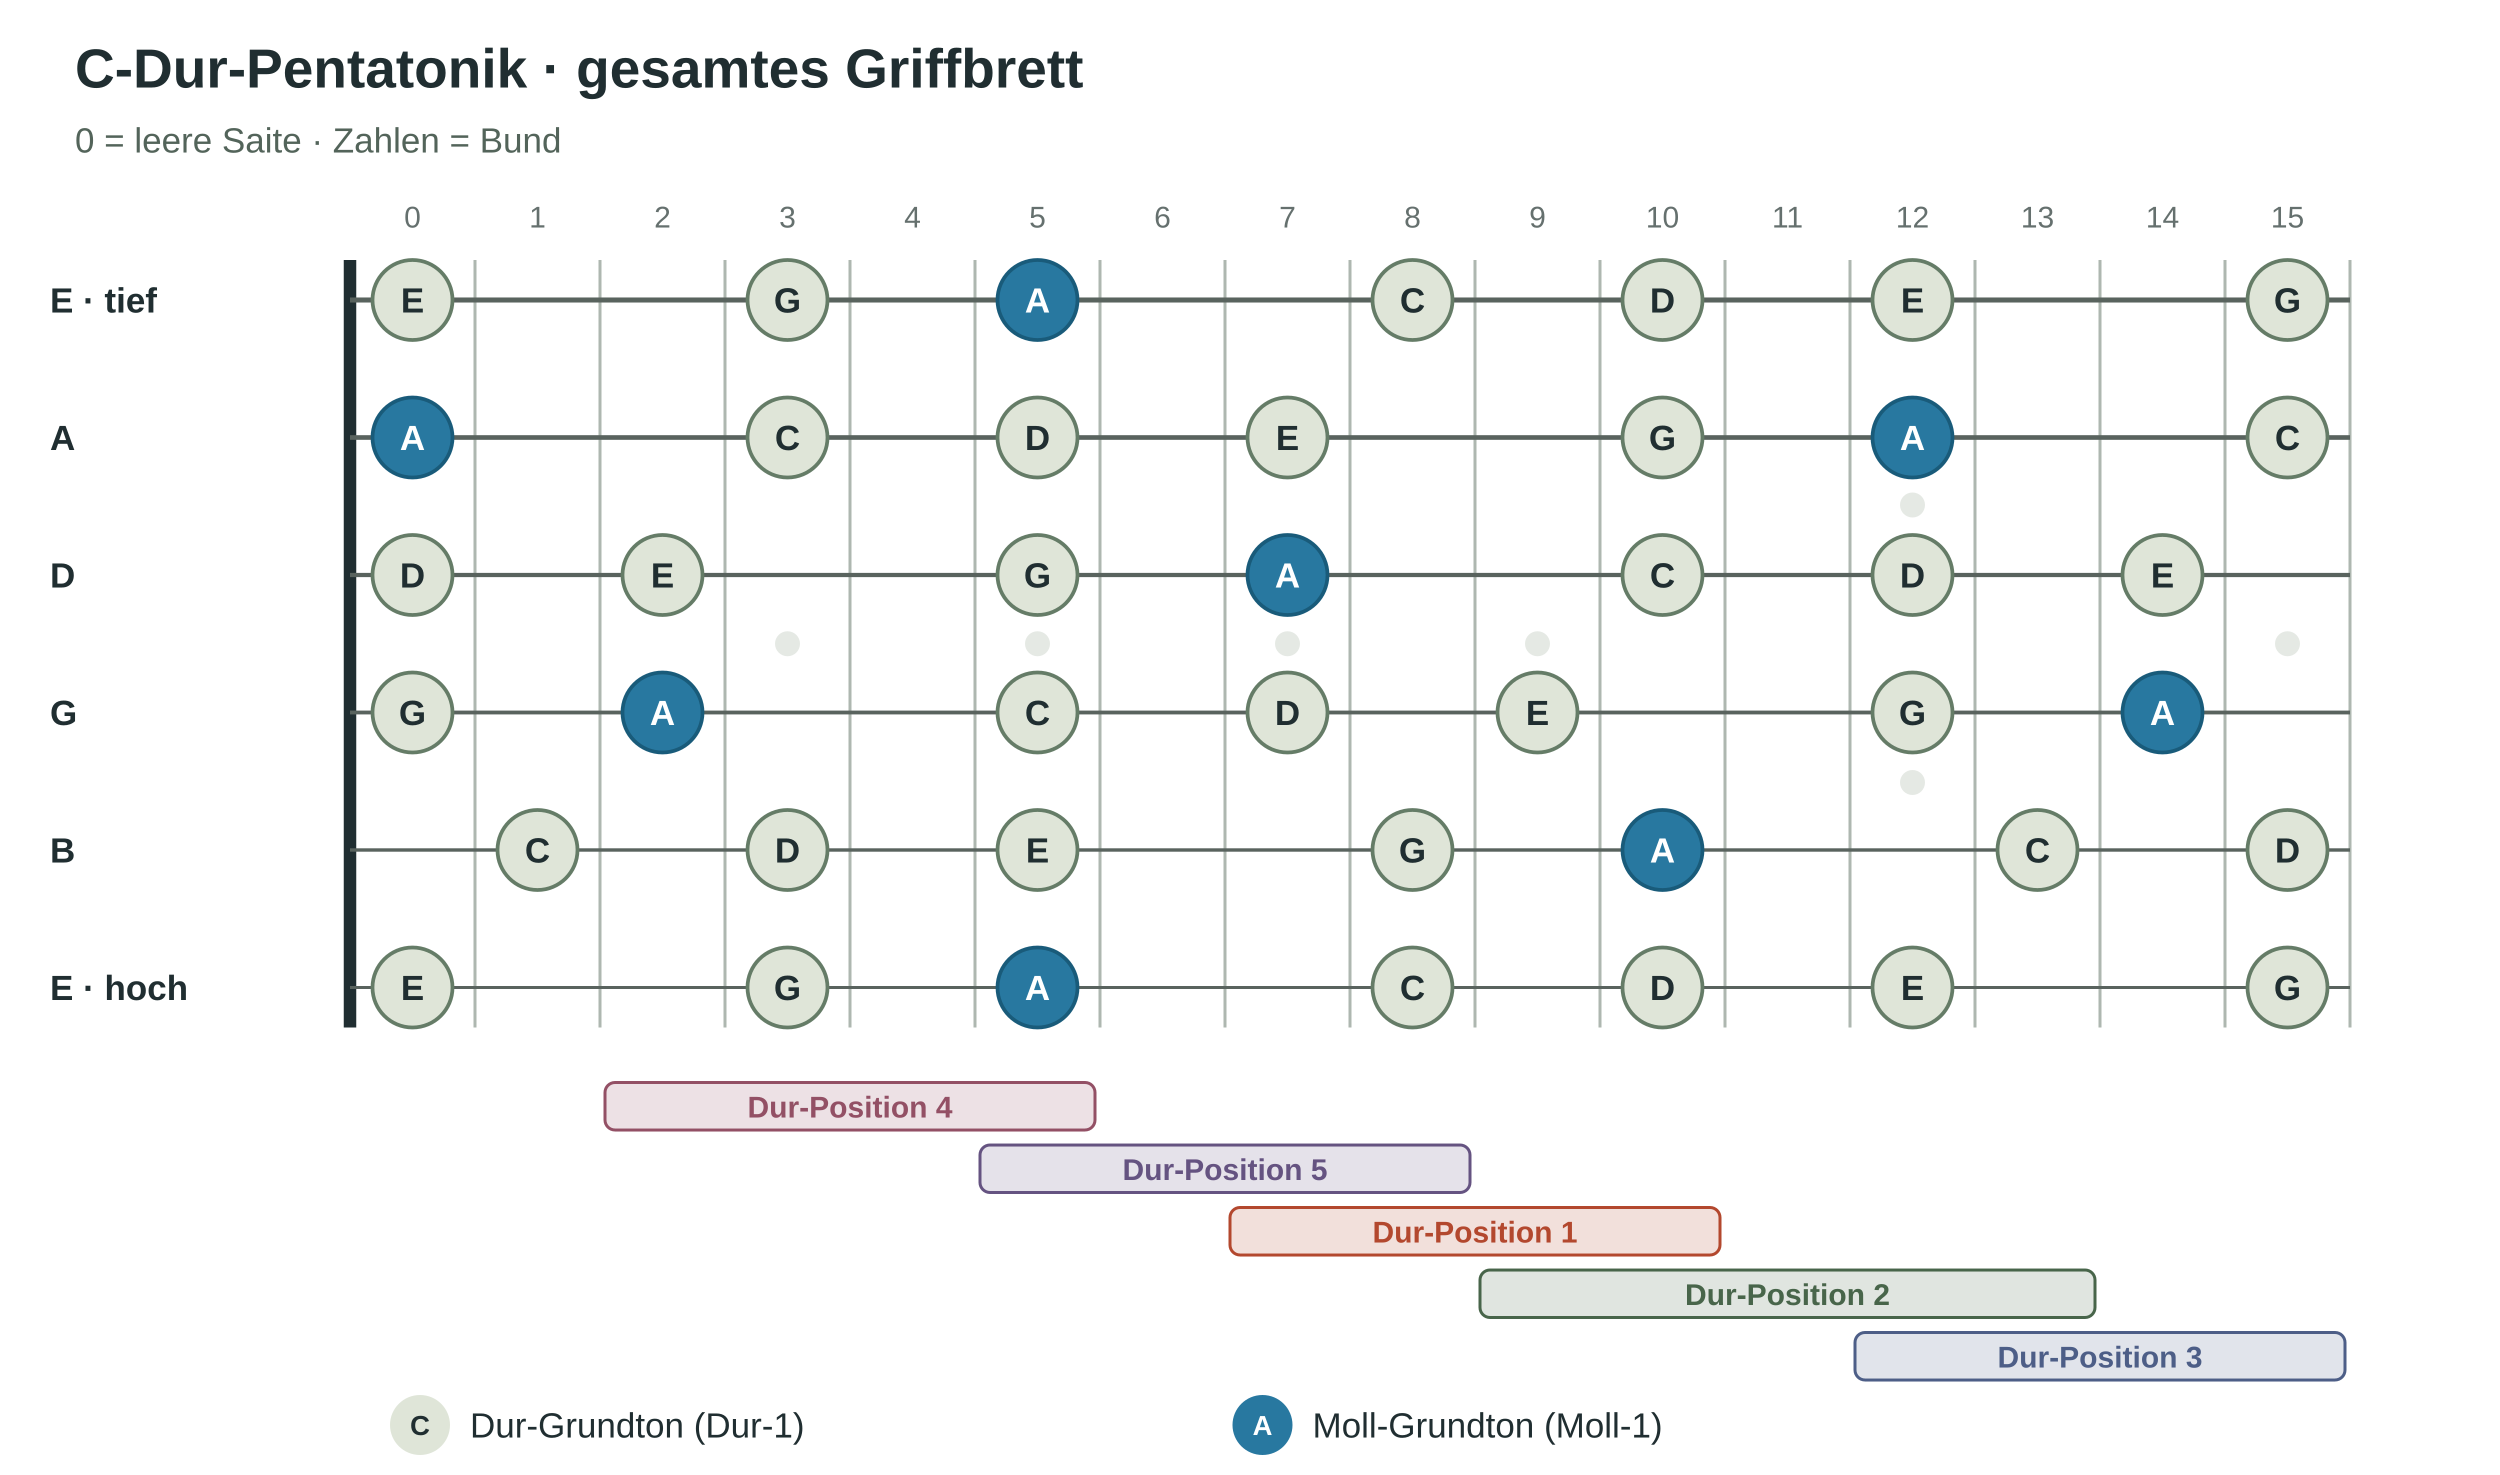
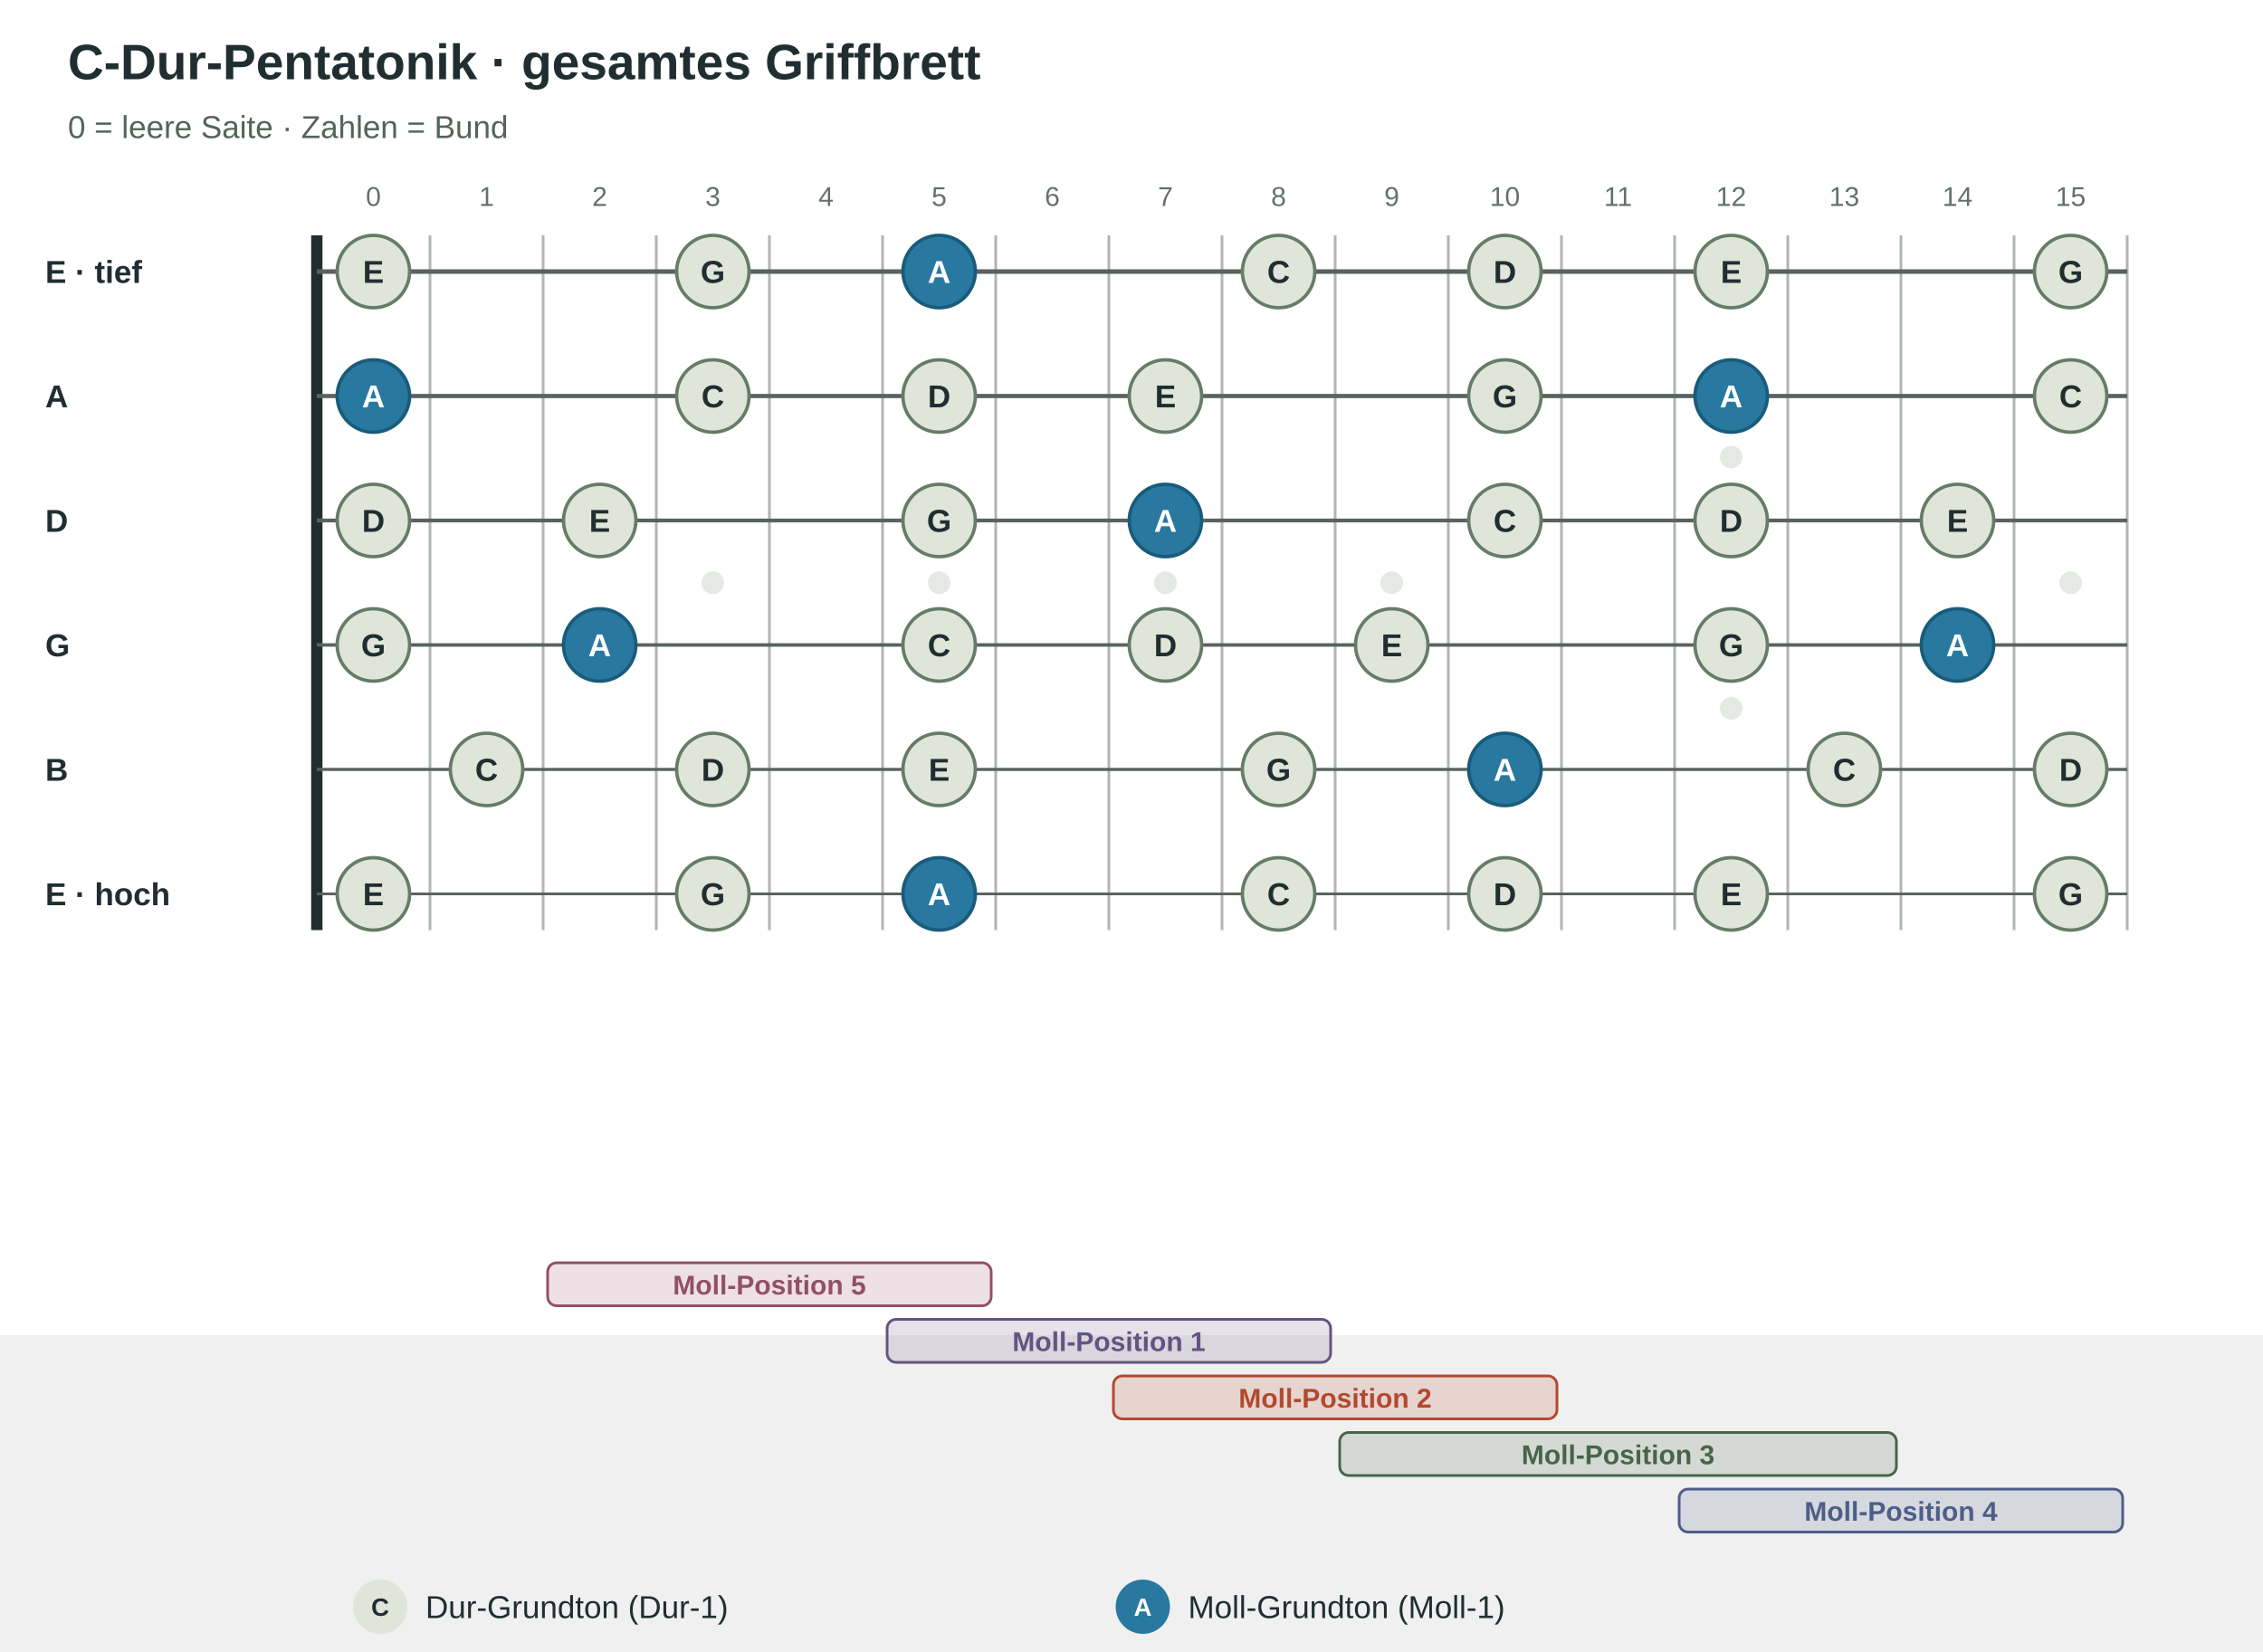
- <svg xmlns="http://www.w3.org/2000/svg" width="1000" height="590" viewBox="0 0 1000 590" role="img" aria-labelledby="title desc">
+ <svg xmlns="http://www.w3.org/2000/svg" width="1000" height="730" viewBox="0 0 1000 730" role="img" aria-labelledby="title desc">
  <rect width="1000" height="590" fill="#fff" />
  <text x="30" y="35" fill="#202e31" font-family="Arial,sans-serif" font-size="22" font-weight="700">C-Dur-Pentatonik · gesamtes Griffbrett</text>
  <text x="30" y="61" fill="#53645a" font-family="Arial,sans-serif" font-size="14">0 = leere Saite · Zahlen = Bund</text>
  <text x="165.0" y="91" text-anchor="middle" fill="#65706e" font-family="Arial,sans-serif" font-size="12">0</text>
  <text x="215.0" y="91" text-anchor="middle" fill="#65706e" font-family="Arial,sans-serif" font-size="12">1</text>
  <text x="265.0" y="91" text-anchor="middle" fill="#65706e" font-family="Arial,sans-serif" font-size="12">2</text>
  <text x="315.0" y="91" text-anchor="middle" fill="#65706e" font-family="Arial,sans-serif" font-size="12">3</text>
  <text x="365.0" y="91" text-anchor="middle" fill="#65706e" font-family="Arial,sans-serif" font-size="12">4</text>
  <text x="415.0" y="91" text-anchor="middle" fill="#65706e" font-family="Arial,sans-serif" font-size="12">5</text>
  <text x="465.0" y="91" text-anchor="middle" fill="#65706e" font-family="Arial,sans-serif" font-size="12">6</text>
  <text x="515.0" y="91" text-anchor="middle" fill="#65706e" font-family="Arial,sans-serif" font-size="12">7</text>
  <text x="565.0" y="91" text-anchor="middle" fill="#65706e" font-family="Arial,sans-serif" font-size="12">8</text>
  <text x="615.0" y="91" text-anchor="middle" fill="#65706e" font-family="Arial,sans-serif" font-size="12">9</text>
  <text x="665.0" y="91" text-anchor="middle" fill="#65706e" font-family="Arial,sans-serif" font-size="12">10</text>
  <text x="715.0" y="91" text-anchor="middle" fill="#65706e" font-family="Arial,sans-serif" font-size="12">11</text>
  <text x="765.0" y="91" text-anchor="middle" fill="#65706e" font-family="Arial,sans-serif" font-size="12">12</text>
  <text x="815.0" y="91" text-anchor="middle" fill="#65706e" font-family="Arial,sans-serif" font-size="12">13</text>
  <text x="865.0" y="91" text-anchor="middle" fill="#65706e" font-family="Arial,sans-serif" font-size="12">14</text>
  <text x="915.0" y="91" text-anchor="middle" fill="#65706e" font-family="Arial,sans-serif" font-size="12">15</text>
  <path d="M140 104V411" stroke="#202e31" stroke-width="5" />
  <path d="M190 104V411" stroke="#aeb7b0" stroke-width="1.2" />
  <path d="M240 104V411" stroke="#aeb7b0" stroke-width="1.2" />
  <path d="M290 104V411" stroke="#aeb7b0" stroke-width="1.2" />
  <path d="M340 104V411" stroke="#aeb7b0" stroke-width="1.2" />
  <path d="M390 104V411" stroke="#aeb7b0" stroke-width="1.2" />
  <path d="M440 104V411" stroke="#aeb7b0" stroke-width="1.2" />
  <path d="M490 104V411" stroke="#aeb7b0" stroke-width="1.2" />
  <path d="M540 104V411" stroke="#aeb7b0" stroke-width="1.2" />
  <path d="M590 104V411" stroke="#aeb7b0" stroke-width="1.2" />
  <path d="M640 104V411" stroke="#aeb7b0" stroke-width="1.2" />
  <path d="M690 104V411" stroke="#aeb7b0" stroke-width="1.2" />
  <path d="M740 104V411" stroke="#aeb7b0" stroke-width="1.2" />
  <path d="M790 104V411" stroke="#aeb7b0" stroke-width="1.2" />
  <path d="M840 104V411" stroke="#aeb7b0" stroke-width="1.2" />
  <path d="M890 104V411" stroke="#aeb7b0" stroke-width="1.2" />
  <path d="M940 104V411" stroke="#aeb7b0" stroke-width="1.2" />
  <circle cx="315.0" cy="257.5" r="5" fill="#e5e9e4" />
  <circle cx="415.0" cy="257.5" r="5" fill="#e5e9e4" />
  <circle cx="515.0" cy="257.5" r="5" fill="#e5e9e4" />
  <circle cx="615.0" cy="257.5" r="5" fill="#e5e9e4" />
  <circle cx="915.0" cy="257.5" r="5" fill="#e5e9e4" />
  <circle cx="765.0" cy="202" r="5" fill="#e5e9e4" />
  <circle cx="765.0" cy="313" r="5" fill="#e5e9e4" />
  <path d="M140 120H940" stroke="#59635e" stroke-width="2.02" />
  <text x="20" y="125" fill="#202e31" font-family="Arial,sans-serif" font-size="14" font-weight="700">E · tief</text>
  <circle cx="165.0" cy="120" r="16" fill="#dfe5d8" stroke="#657c67" stroke-width="1.5" />
  <text x="165.0" y="125" text-anchor="middle" fill="#202e31" font-family="Arial,sans-serif" font-size="14" font-weight="700">E</text>
  <circle cx="315.0" cy="120" r="16" fill="#dfe5d8" stroke="#657c67" stroke-width="1.5" />
  <text x="315.0" y="125" text-anchor="middle" fill="#202e31" font-family="Arial,sans-serif" font-size="14" font-weight="700">G</text>
  <circle cx="415.0" cy="120" r="16" fill="#2878a0" stroke="#195b7a" stroke-width="1.5" />
  <text x="415.0" y="125" text-anchor="middle" fill="#fff" font-family="Arial,sans-serif" font-size="14" font-weight="700">A</text>
  <circle cx="565.0" cy="120" r="16" fill="#dfe5d8" stroke="#657c67" stroke-width="1.5" />
  <text x="565.0" y="125" text-anchor="middle" fill="#202e31" font-family="Arial,sans-serif" font-size="14" font-weight="700">C</text>
  <circle cx="665.0" cy="120" r="16" fill="#dfe5d8" stroke="#657c67" stroke-width="1.5" />
  <text x="665.0" y="125" text-anchor="middle" fill="#202e31" font-family="Arial,sans-serif" font-size="14" font-weight="700">D</text>
  <circle cx="765.0" cy="120" r="16" fill="#dfe5d8" stroke="#657c67" stroke-width="1.5" />
  <text x="765.0" y="125" text-anchor="middle" fill="#202e31" font-family="Arial,sans-serif" font-size="14" font-weight="700">E</text>
  <circle cx="915.0" cy="120" r="16" fill="#dfe5d8" stroke="#657c67" stroke-width="1.5" />
  <text x="915.0" y="125" text-anchor="middle" fill="#202e31" font-family="Arial,sans-serif" font-size="14" font-weight="700">G</text>
  <path d="M140 175H940" stroke="#59635e" stroke-width="1.86" />
  <text x="20" y="180" fill="#202e31" font-family="Arial,sans-serif" font-size="14" font-weight="700">A</text>
  <circle cx="165.0" cy="175" r="16" fill="#2878a0" stroke="#195b7a" stroke-width="1.5" />
  <text x="165.0" y="180" text-anchor="middle" fill="#fff" font-family="Arial,sans-serif" font-size="14" font-weight="700">A</text>
  <circle cx="315.0" cy="175" r="16" fill="#dfe5d8" stroke="#657c67" stroke-width="1.5" />
  <text x="315.0" y="180" text-anchor="middle" fill="#202e31" font-family="Arial,sans-serif" font-size="14" font-weight="700">C</text>
  <circle cx="415.0" cy="175" r="16" fill="#dfe5d8" stroke="#657c67" stroke-width="1.5" />
  <text x="415.0" y="180" text-anchor="middle" fill="#202e31" font-family="Arial,sans-serif" font-size="14" font-weight="700">D</text>
  <circle cx="515.0" cy="175" r="16" fill="#dfe5d8" stroke="#657c67" stroke-width="1.5" />
  <text x="515.0" y="180" text-anchor="middle" fill="#202e31" font-family="Arial,sans-serif" font-size="14" font-weight="700">E</text>
  <circle cx="665.0" cy="175" r="16" fill="#dfe5d8" stroke="#657c67" stroke-width="1.5" />
  <text x="665.0" y="180" text-anchor="middle" fill="#202e31" font-family="Arial,sans-serif" font-size="14" font-weight="700">G</text>
  <circle cx="765.0" cy="175" r="16" fill="#2878a0" stroke="#195b7a" stroke-width="1.5" />
  <text x="765.0" y="180" text-anchor="middle" fill="#fff" font-family="Arial,sans-serif" font-size="14" font-weight="700">A</text>
  <circle cx="915.0" cy="175" r="16" fill="#dfe5d8" stroke="#657c67" stroke-width="1.5" />
  <text x="915.0" y="180" text-anchor="middle" fill="#202e31" font-family="Arial,sans-serif" font-size="14" font-weight="700">C</text>
  <path d="M140 230H940" stroke="#59635e" stroke-width="1.69" />
  <text x="20" y="235" fill="#202e31" font-family="Arial,sans-serif" font-size="14" font-weight="700">D</text>
  <circle cx="165.0" cy="230" r="16" fill="#dfe5d8" stroke="#657c67" stroke-width="1.5" />
  <text x="165.0" y="235" text-anchor="middle" fill="#202e31" font-family="Arial,sans-serif" font-size="14" font-weight="700">D</text>
  <circle cx="265.0" cy="230" r="16" fill="#dfe5d8" stroke="#657c67" stroke-width="1.5" />
  <text x="265.0" y="235" text-anchor="middle" fill="#202e31" font-family="Arial,sans-serif" font-size="14" font-weight="700">E</text>
  <circle cx="415.0" cy="230" r="16" fill="#dfe5d8" stroke="#657c67" stroke-width="1.5" />
  <text x="415.0" y="235" text-anchor="middle" fill="#202e31" font-family="Arial,sans-serif" font-size="14" font-weight="700">G</text>
  <circle cx="515.0" cy="230" r="16" fill="#2878a0" stroke="#195b7a" stroke-width="1.5" />
  <text x="515.0" y="235" text-anchor="middle" fill="#fff" font-family="Arial,sans-serif" font-size="14" font-weight="700">A</text>
  <circle cx="665.0" cy="230" r="16" fill="#dfe5d8" stroke="#657c67" stroke-width="1.5" />
  <text x="665.0" y="235" text-anchor="middle" fill="#202e31" font-family="Arial,sans-serif" font-size="14" font-weight="700">C</text>
  <circle cx="765.0" cy="230" r="16" fill="#dfe5d8" stroke="#657c67" stroke-width="1.5" />
  <text x="765.0" y="235" text-anchor="middle" fill="#202e31" font-family="Arial,sans-serif" font-size="14" font-weight="700">D</text>
  <circle cx="865.0" cy="230" r="16" fill="#dfe5d8" stroke="#657c67" stroke-width="1.5" />
  <text x="865.0" y="235" text-anchor="middle" fill="#202e31" font-family="Arial,sans-serif" font-size="14" font-weight="700">E</text>
  <path d="M140 285H940" stroke="#59635e" stroke-width="1.53" />
  <text x="20" y="290" fill="#202e31" font-family="Arial,sans-serif" font-size="14" font-weight="700">G</text>
  <circle cx="165.0" cy="285" r="16" fill="#dfe5d8" stroke="#657c67" stroke-width="1.5" />
  <text x="165.0" y="290" text-anchor="middle" fill="#202e31" font-family="Arial,sans-serif" font-size="14" font-weight="700">G</text>
  <circle cx="265.0" cy="285" r="16" fill="#2878a0" stroke="#195b7a" stroke-width="1.5" />
  <text x="265.0" y="290" text-anchor="middle" fill="#fff" font-family="Arial,sans-serif" font-size="14" font-weight="700">A</text>
  <circle cx="415.0" cy="285" r="16" fill="#dfe5d8" stroke="#657c67" stroke-width="1.5" />
  <text x="415.0" y="290" text-anchor="middle" fill="#202e31" font-family="Arial,sans-serif" font-size="14" font-weight="700">C</text>
  <circle cx="515.0" cy="285" r="16" fill="#dfe5d8" stroke="#657c67" stroke-width="1.5" />
  <text x="515.0" y="290" text-anchor="middle" fill="#202e31" font-family="Arial,sans-serif" font-size="14" font-weight="700">D</text>
  <circle cx="615.0" cy="285" r="16" fill="#dfe5d8" stroke="#657c67" stroke-width="1.5" />
  <text x="615.0" y="290" text-anchor="middle" fill="#202e31" font-family="Arial,sans-serif" font-size="14" font-weight="700">E</text>
  <circle cx="765.0" cy="285" r="16" fill="#dfe5d8" stroke="#657c67" stroke-width="1.5" />
  <text x="765.0" y="290" text-anchor="middle" fill="#202e31" font-family="Arial,sans-serif" font-size="14" font-weight="700">G</text>
  <circle cx="865.0" cy="285" r="16" fill="#2878a0" stroke="#195b7a" stroke-width="1.5" />
  <text x="865.0" y="290" text-anchor="middle" fill="#fff" font-family="Arial,sans-serif" font-size="14" font-weight="700">A</text>
  <path d="M140 340H940" stroke="#59635e" stroke-width="1.36" />
  <text x="20" y="345" fill="#202e31" font-family="Arial,sans-serif" font-size="14" font-weight="700">B</text>
  <circle cx="215.0" cy="340" r="16" fill="#dfe5d8" stroke="#657c67" stroke-width="1.5" />
  <text x="215.0" y="345" text-anchor="middle" fill="#202e31" font-family="Arial,sans-serif" font-size="14" font-weight="700">C</text>
  <circle cx="315.0" cy="340" r="16" fill="#dfe5d8" stroke="#657c67" stroke-width="1.5" />
  <text x="315.0" y="345" text-anchor="middle" fill="#202e31" font-family="Arial,sans-serif" font-size="14" font-weight="700">D</text>
  <circle cx="415.0" cy="340" r="16" fill="#dfe5d8" stroke="#657c67" stroke-width="1.5" />
  <text x="415.0" y="345" text-anchor="middle" fill="#202e31" font-family="Arial,sans-serif" font-size="14" font-weight="700">E</text>
  <circle cx="565.0" cy="340" r="16" fill="#dfe5d8" stroke="#657c67" stroke-width="1.5" />
  <text x="565.0" y="345" text-anchor="middle" fill="#202e31" font-family="Arial,sans-serif" font-size="14" font-weight="700">G</text>
  <circle cx="665.0" cy="340" r="16" fill="#2878a0" stroke="#195b7a" stroke-width="1.5" />
  <text x="665.0" y="345" text-anchor="middle" fill="#fff" font-family="Arial,sans-serif" font-size="14" font-weight="700">A</text>
  <circle cx="815.0" cy="340" r="16" fill="#dfe5d8" stroke="#657c67" stroke-width="1.5" />
  <text x="815.0" y="345" text-anchor="middle" fill="#202e31" font-family="Arial,sans-serif" font-size="14" font-weight="700">C</text>
  <circle cx="915.0" cy="340" r="16" fill="#dfe5d8" stroke="#657c67" stroke-width="1.5" />
  <text x="915.0" y="345" text-anchor="middle" fill="#202e31" font-family="Arial,sans-serif" font-size="14" font-weight="700">D</text>
  <path d="M140 395H940" stroke="#59635e" stroke-width="1.20" />
  <text x="20" y="400" fill="#202e31" font-family="Arial,sans-serif" font-size="14" font-weight="700">E · hoch</text>
  <circle cx="165.0" cy="395" r="16" fill="#dfe5d8" stroke="#657c67" stroke-width="1.5" />
  <text x="165.0" y="400" text-anchor="middle" fill="#202e31" font-family="Arial,sans-serif" font-size="14" font-weight="700">E</text>
  <circle cx="315.0" cy="395" r="16" fill="#dfe5d8" stroke="#657c67" stroke-width="1.5" />
  <text x="315.0" y="400" text-anchor="middle" fill="#202e31" font-family="Arial,sans-serif" font-size="14" font-weight="700">G</text>
  <circle cx="415.0" cy="395" r="16" fill="#2878a0" stroke="#195b7a" stroke-width="1.5" />
  <text x="415.0" y="400" text-anchor="middle" fill="#fff" font-family="Arial,sans-serif" font-size="14" font-weight="700">A</text>
  <circle cx="565.0" cy="395" r="16" fill="#dfe5d8" stroke="#657c67" stroke-width="1.5" />
  <text x="565.0" y="400" text-anchor="middle" fill="#202e31" font-family="Arial,sans-serif" font-size="14" font-weight="700">C</text>
  <circle cx="665.0" cy="395" r="16" fill="#dfe5d8" stroke="#657c67" stroke-width="1.5" />
  <text x="665.0" y="400" text-anchor="middle" fill="#202e31" font-family="Arial,sans-serif" font-size="14" font-weight="700">D</text>
  <circle cx="765.0" cy="395" r="16" fill="#dfe5d8" stroke="#657c67" stroke-width="1.5" />
  <text x="765.0" y="400" text-anchor="middle" fill="#202e31" font-family="Arial,sans-serif" font-size="14" font-weight="700">E</text>
  <circle cx="915.0" cy="395" r="16" fill="#dfe5d8" stroke="#657c67" stroke-width="1.5" />
  <text x="915.0" y="400" text-anchor="middle" fill="#202e31" font-family="Arial,sans-serif" font-size="14" font-weight="700">G</text>
-   <rect x="242" y="433" width="196" height="19" rx="4" fill="#935065" fill-opacity=".17" stroke="#935065" stroke-width="1.2" />
-   <text x="340.0" y="447" text-anchor="middle" fill="#935065" font-family="Arial,sans-serif" font-size="12" font-weight="700">Dur-Position 4</text>
-   <rect x="392" y="458" width="196" height="19" rx="4" fill="#655381" fill-opacity=".17" stroke="#655381" stroke-width="1.2" />
-   <text x="490.0" y="472" text-anchor="middle" fill="#655381" font-family="Arial,sans-serif" font-size="12" font-weight="700">Dur-Position 5</text>
-   <rect x="492" y="483" width="196" height="19" rx="4" fill="#b3482e" fill-opacity=".17" stroke="#b3482e" stroke-width="1.2" />
-   <text x="590.0" y="497" text-anchor="middle" fill="#b3482e" font-family="Arial,sans-serif" font-size="12" font-weight="700">Dur-Position 1</text>
-   <rect x="592" y="508" width="246" height="19" rx="4" fill="#48654a" fill-opacity=".17" stroke="#48654a" stroke-width="1.2" />
-   <text x="715.0" y="522" text-anchor="middle" fill="#48654a" font-family="Arial,sans-serif" font-size="12" font-weight="700">Dur-Position 2</text>
-   <rect x="742" y="533" width="196" height="19" rx="4" fill="#4d5e87" fill-opacity=".17" stroke="#4d5e87" stroke-width="1.2" />
-   <text x="840.0" y="547" text-anchor="middle" fill="#4d5e87" font-family="Arial,sans-serif" font-size="12" font-weight="700">Dur-Position 3</text>
-   <circle cx="168" cy="570" r="12" fill="#dfe5d8" />
-   <text x="168" y="574" text-anchor="middle" fill="#202e31" font-family="Arial,sans-serif" font-size="11" font-weight="700">C</text>
-   <text x="188" y="575" fill="#202e31" font-family="Arial,sans-serif" font-size="14">Dur-Grundton (Dur-1)</text>
-   <circle cx="505" cy="570" r="12" fill="#2878a0" />
-   <text x="505" y="574" text-anchor="middle" fill="#fff" font-family="Arial,sans-serif" font-size="11" font-weight="700">A</text>
-   <text x="525" y="575" fill="#202e31" font-family="Arial,sans-serif" font-size="14">Moll-Grundton (Moll-1)</text>
+   <rect x="242" y="558" width="196" height="19" rx="4" fill="#935065" fill-opacity=".17" stroke="#935065" stroke-width="1.2" />
+   <text x="340.0" y="572" text-anchor="middle" fill="#935065" font-family="Arial,sans-serif" font-size="12" font-weight="700">Moll-Position 5</text>
+   <rect x="392" y="583" width="196" height="19" rx="4" fill="#655381" fill-opacity=".17" stroke="#655381" stroke-width="1.2" />
+   <text x="490.0" y="597" text-anchor="middle" fill="#655381" font-family="Arial,sans-serif" font-size="12" font-weight="700">Moll-Position 1</text>
+   <rect x="492" y="608" width="196" height="19" rx="4" fill="#b3482e" fill-opacity=".17" stroke="#b3482e" stroke-width="1.2" />
+   <text x="590.0" y="622" text-anchor="middle" fill="#b3482e" font-family="Arial,sans-serif" font-size="12" font-weight="700">Moll-Position 2</text>
+   <rect x="592" y="633" width="246" height="19" rx="4" fill="#48654a" fill-opacity=".17" stroke="#48654a" stroke-width="1.2" />
+   <text x="715.0" y="647" text-anchor="middle" fill="#48654a" font-family="Arial,sans-serif" font-size="12" font-weight="700">Moll-Position 3</text>
+   <rect x="742" y="658" width="196" height="19" rx="4" fill="#4d5e87" fill-opacity=".17" stroke="#4d5e87" stroke-width="1.2" />
+   <text x="840.0" y="672" text-anchor="middle" fill="#4d5e87" font-family="Arial,sans-serif" font-size="12" font-weight="700">Moll-Position 4</text>
+   <circle cx="168" cy="710" r="12" fill="#dfe5d8" />
+   <text x="168" y="714" text-anchor="middle" fill="#202e31" font-family="Arial,sans-serif" font-size="11" font-weight="700">C</text>
+   <text x="188" y="715" fill="#202e31" font-family="Arial,sans-serif" font-size="14">Dur-Grundton (Dur-1)</text>
+   <circle cx="505" cy="710" r="12" fill="#2878a0" />
+   <text x="505" y="714" text-anchor="middle" fill="#fff" font-family="Arial,sans-serif" font-size="11" font-weight="700">A</text>
+   <text x="525" y="715" fill="#202e31" font-family="Arial,sans-serif" font-size="14">Moll-Grundton (Moll-1)</text>
</svg>
